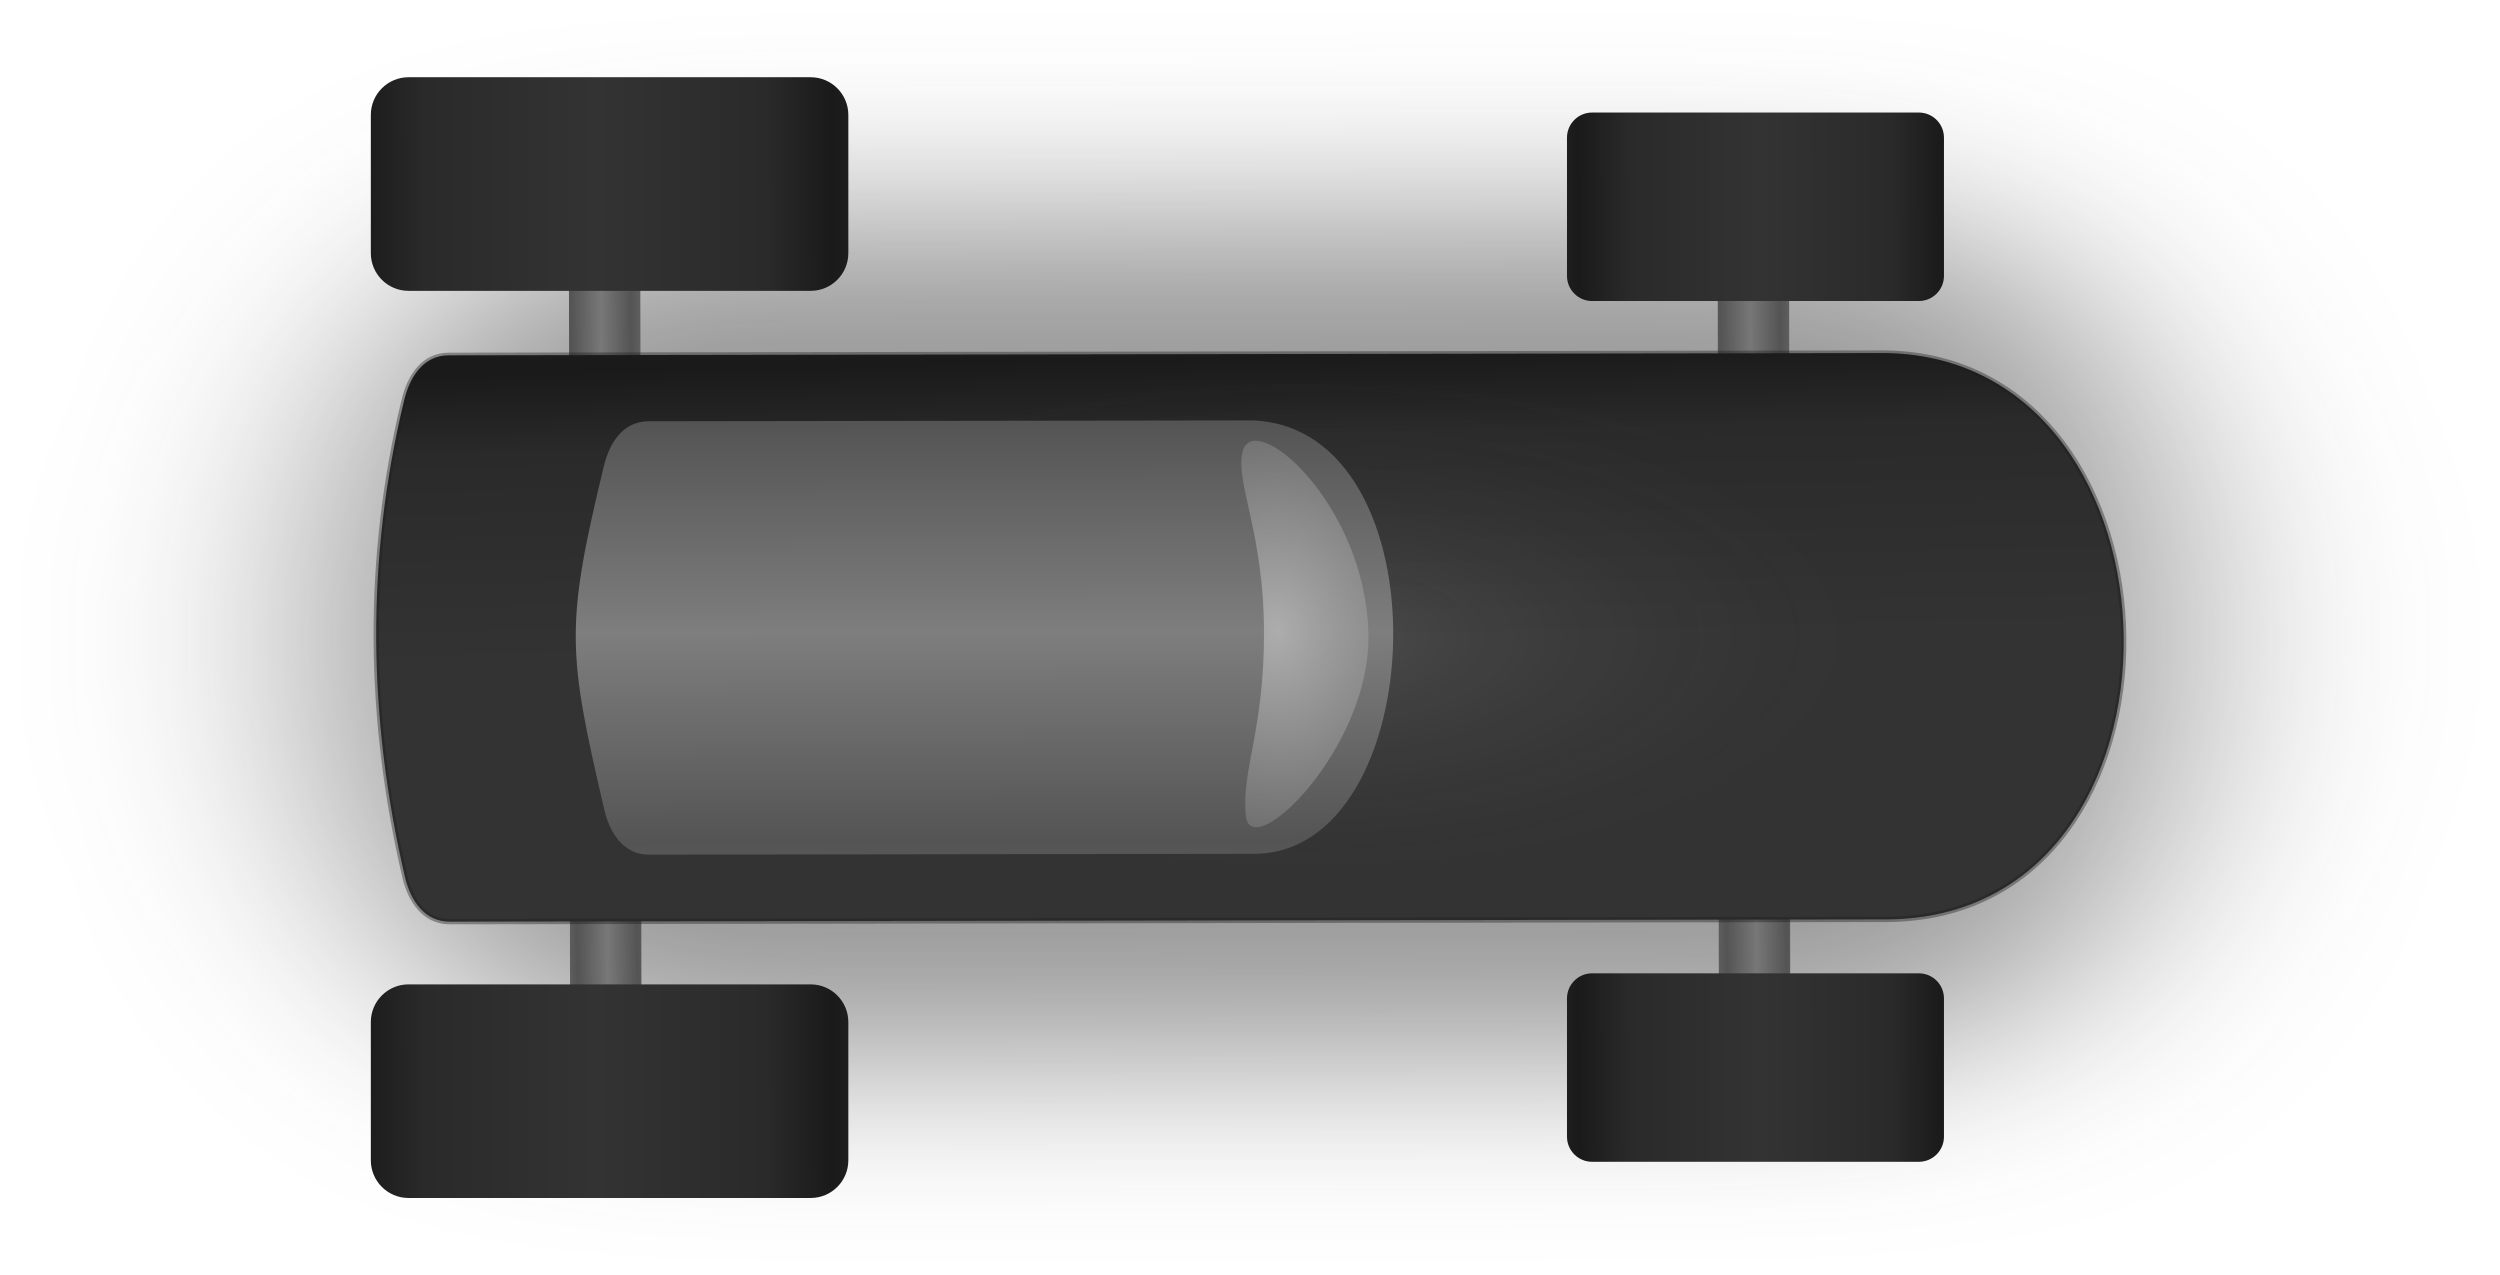
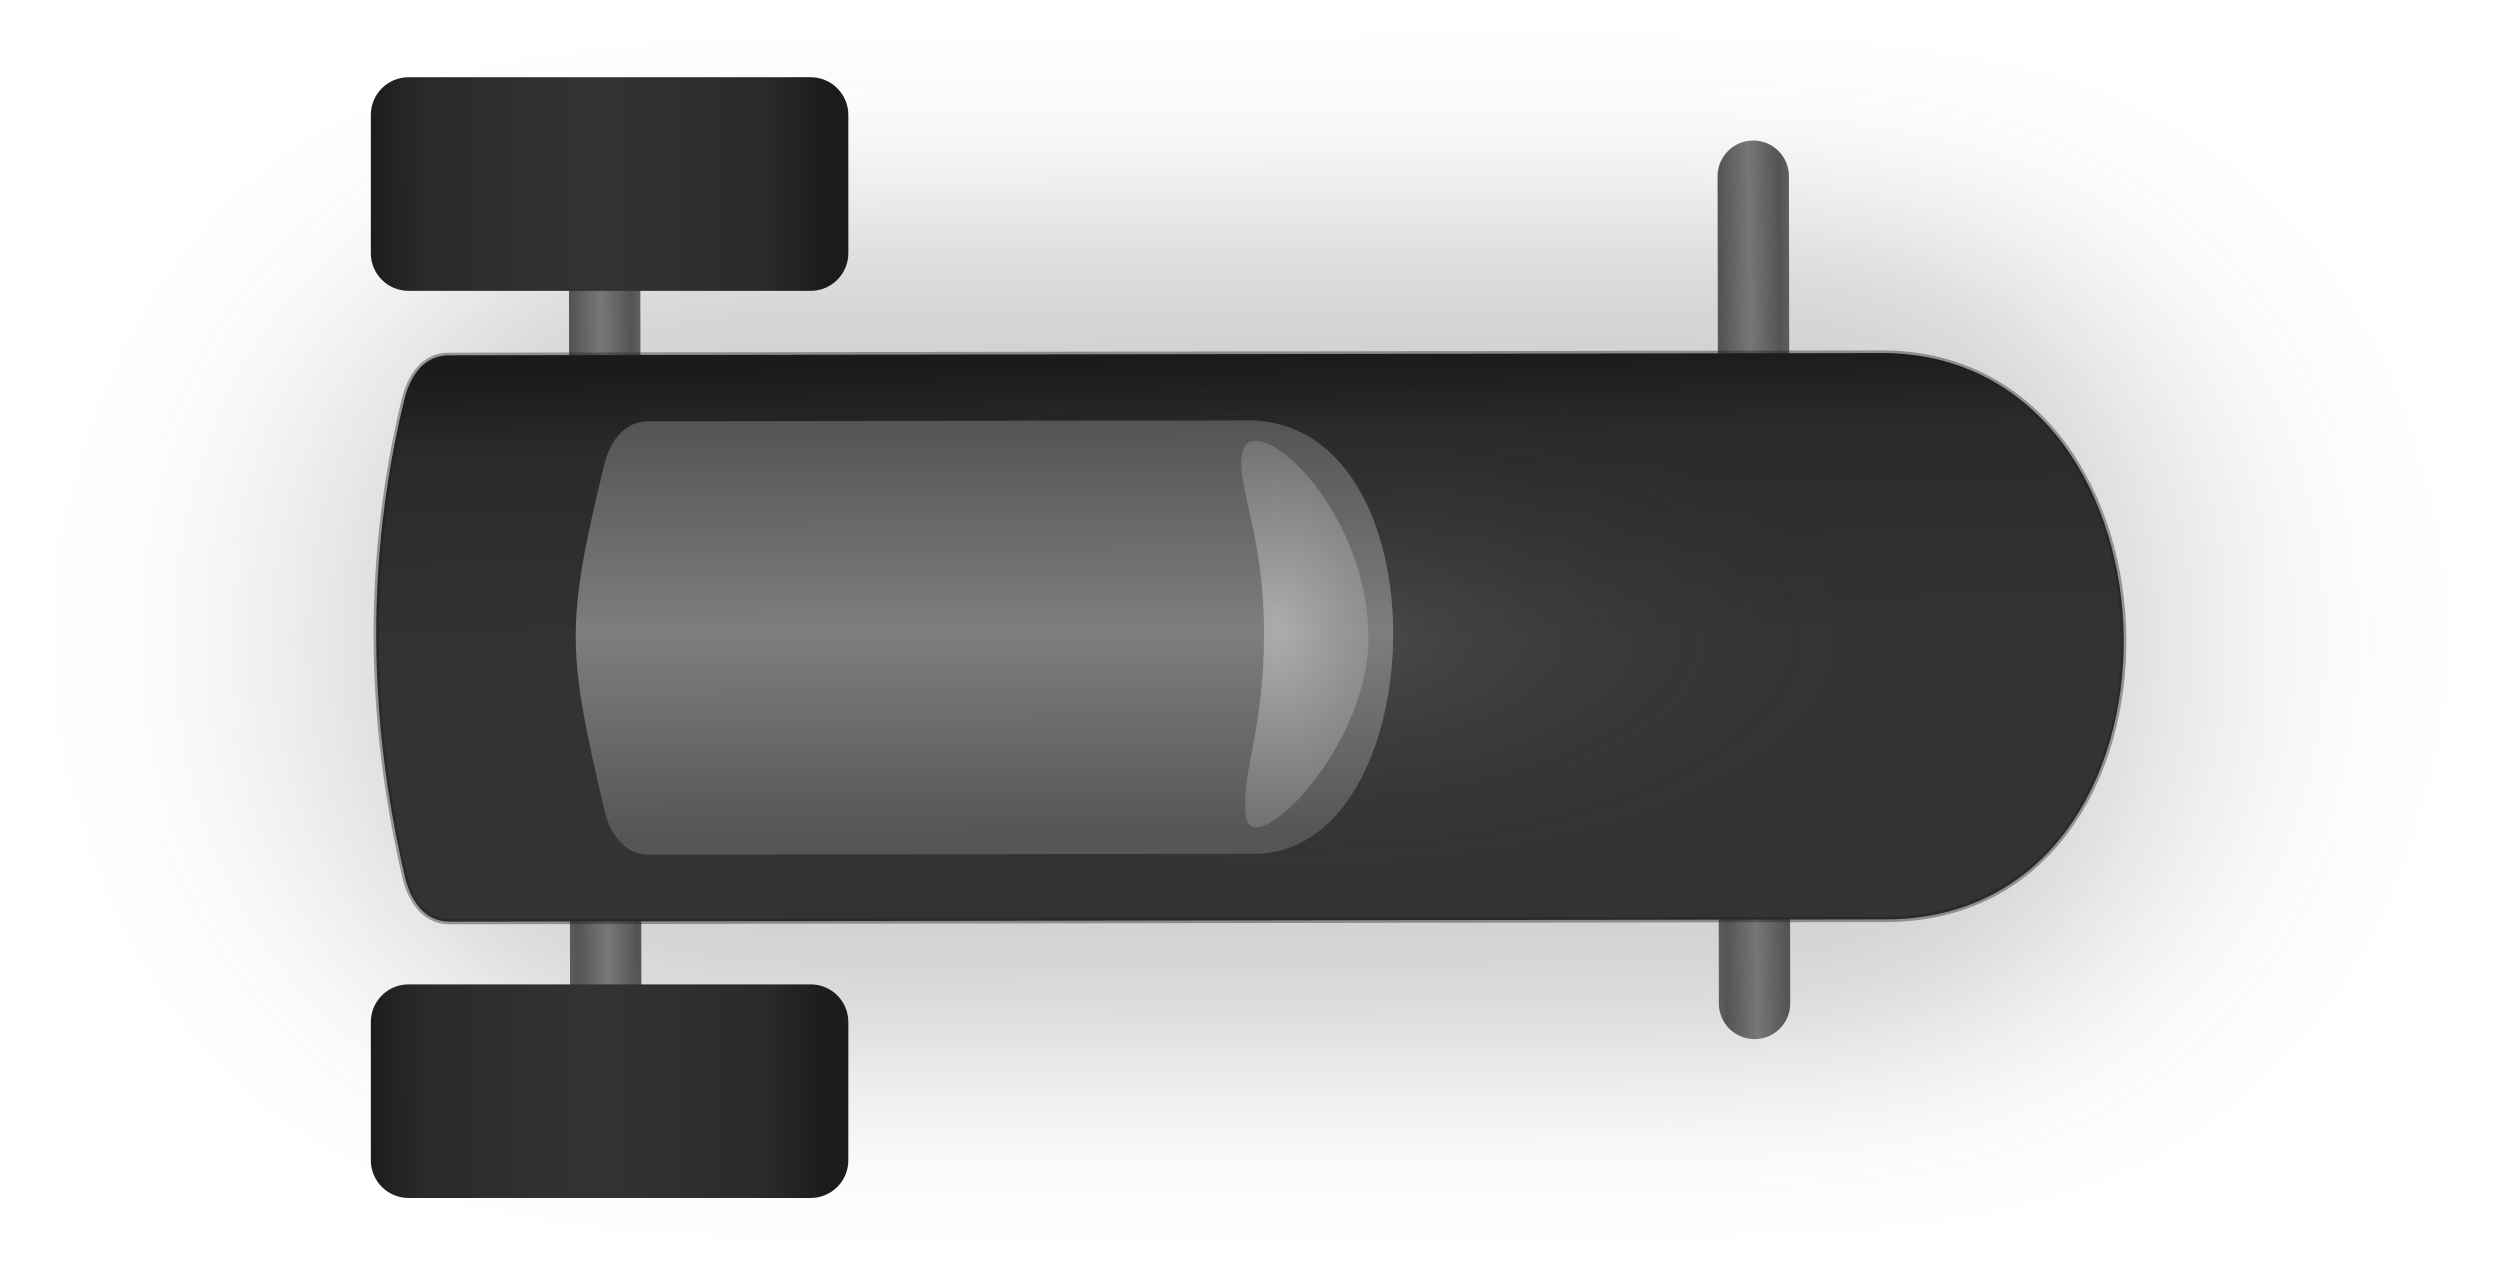
<svg xmlns="http://www.w3.org/2000/svg" xmlns:xlink="http://www.w3.org/1999/xlink" width="19.895mm" height="10.143mm" viewBox="0 0 19.895 10.143" version="1.1" id="svg43377">
  <defs id="defs43374">
    <filter style="color-interpolation-filters:sRGB" id="filter9399" x="-0.252" y="-0.17" width="1.504" height="1.341">
      <feGaussianBlur stdDeviation="0.91" id="feGaussianBlur9401" />
    </filter>
    <linearGradient xlink:href="#linearGradient8035" id="linearGradient22668" gradientUnits="userSpaceOnUse" gradientTransform="translate(7.985312,-173.2101)" x1="64.058" y1="68.963" x2="64.056" y2="68.724" spreadMethod="reflect" />
    <linearGradient id="linearGradient8035">
      <stop style="stop-color:#777777;stop-opacity:1;" offset="0" id="stop8031" />
      <stop style="stop-color:#545454;stop-opacity:1;" offset="1" id="stop8033" />
    </linearGradient>
    <linearGradient id="linearGradient3599">
      <stop style="stop-color:#333333;stop-opacity:1;" offset="0" id="stop3595" />
      <stop style="stop-color:#2a2a2a;stop-opacity:1;" offset="0.723" id="stop3603" />
      <stop style="stop-color:#1a1a1a;stop-opacity:1" offset="1" id="stop3597" />
    </linearGradient>
    <linearGradient xlink:href="#linearGradient14598" id="linearGradient22664" gradientUnits="userSpaceOnUse" gradientTransform="translate(8.354167,-164.0684)" x1="64.058" y1="68.963" x2="64.056" y2="68.724" spreadMethod="reflect" />
    <linearGradient id="linearGradient14598">
      <stop style="stop-color:#787878;stop-opacity:1;" offset="0" id="stop14594" />
      <stop style="stop-color:#545454;stop-opacity:1;" offset="1" id="stop14596" />
    </linearGradient>
    <linearGradient xlink:href="#linearGradient3599" id="linearGradient22662" gradientUnits="userSpaceOnUse" gradientTransform="rotate(89.91142,83.34612,91.57274)" x1="61.616" y1="71.541" x2="59.295" y2="71.59" />
    <radialGradient xlink:href="#linearGradient5833" id="radialGradient22660" gradientUnits="userSpaceOnUse" gradientTransform="matrix(0.7895477,-0.021102,0.00913287,1.829196,20.55651,-224.3768)" cx="61.761" cy="68.333" fx="61.761" fy="68.333" r="2.796" />
    <linearGradient id="linearGradient5833">
      <stop style="stop-color:#ffffff;stop-opacity:0.125;" offset="0" id="stop5829" />
      <stop style="stop-color:#1a1a1a;stop-opacity:0;" offset="1" id="stop5831" />
    </linearGradient>
    <linearGradient xlink:href="#linearGradient6567" id="linearGradient22658" gradientUnits="userSpaceOnUse" gradientTransform="rotate(89.91142,83.08113,91.30814)" x1="61.551" y1="76.417" x2="59.881" y2="76.419" spreadMethod="reflect" />
    <linearGradient id="linearGradient6567">
      <stop style="stop-color:#7e7e7e;stop-opacity:1;" offset="0" id="stop6563" />
      <stop style="stop-color:#545454;stop-opacity:1;" offset="1" id="stop6565" />
    </linearGradient>
    <radialGradient xlink:href="#linearGradient8027" id="radialGradient22656" gradientUnits="userSpaceOnUse" gradientTransform="matrix(0.8757532,-0.03518349,0.04772019,1.187799,43.10697,-15.01906)" cx="61.603" cy="73.185" fx="61.603" fy="73.185" r="1.462" />
    <linearGradient id="linearGradient8027">
      <stop style="stop-color:#adadad;stop-opacity:1;" offset="0" id="stop8023" />
      <stop style="stop-color:#8a8a8a;stop-opacity:0.426;" offset="1" id="stop8025" />
    </linearGradient>
-     <linearGradient xlink:href="#linearGradient3599" id="linearGradient22654" gradientUnits="userSpaceOnUse" gradientTransform="matrix(1.000602,0,0,0.7681807,14.73674,-157.4159)" x1="58.136" y1="69.023" x2="58.139" y2="70.904" spreadMethod="reflect" />
+     <linearGradient xlink:href="#linearGradient3599" id="linearGradient22654" gradientUnits="userSpaceOnUse" gradientTransform="matrix(1.000602,0,0,0.7681807,14.73674,51.293)" x1="58.136" y1="69.023" x2="58.139" y2="70.904" spreadMethod="reflect" />
    <linearGradient xlink:href="#linearGradient3599" id="linearGradient22652" gradientUnits="userSpaceOnUse" gradientTransform="translate(8.062602,-164.1472)" x1="58.136" y1="69.023" x2="58.139" y2="70.904" spreadMethod="reflect" />
    <linearGradient xlink:href="#linearGradient3599" id="linearGradient48935" gradientUnits="userSpaceOnUse" gradientTransform="translate(15.28152,-164.1472)" x1="58.136" y1="69.023" x2="58.139" y2="70.904" spreadMethod="reflect" />
-     <linearGradient xlink:href="#linearGradient3599" id="linearGradient48939" gradientUnits="userSpaceOnUse" gradientTransform="matrix(1.000602,0,0,0.7681807,7.91791,-157.4159)" x1="58.136" y1="69.023" x2="58.139" y2="70.904" spreadMethod="reflect" />
+     <linearGradient xlink:href="#linearGradient3599" id="linearGradient48939" gradientUnits="userSpaceOnUse" gradientTransform="matrix(1.000602,0,0,0.7681807,7.91791,51.293)" x1="58.136" y1="69.023" x2="58.139" y2="70.904" spreadMethod="reflect" />
  </defs>
  <g id="layer1" transform="translate(-90.38395,-64.72341)">
-     <rect style="mix-blend-mode:normal;fill:#303030;fill-opacity:0.49;stroke:none;stroke-width:0.155;stroke-linecap:round;stroke-linejoin:bevel;stroke-dasharray:none;stroke-opacity:0.393;paint-order:markers fill stroke;filter:url(#filter9399)" id="rect22628" width="8.671" height="12.819" x="57.253" y="67.161" ry="2.216" transform="matrix(0.00119894,0.7755432,-1.156583,0.001788,185.3477,21.89895)" rx="4.25" />
+     <rect style="mix-blend-mode:normal;fill:#303030;fill-opacity:0.49;stroke:none;stroke-width:0.155;stroke-linecap:round;stroke-linejoin:bevel;stroke-dasharray:none;stroke-opacity:0.393;paint-order:markers fill stroke;filter:url(#filter9399);opacity:0.46" id="rect22628" width="8.671" height="12.819" x="57.253" y="67.161" ry="2.216" transform="matrix(0.00119894,0.7755432,-1.156583,0.001788,185.3477,21.89895)" rx="4.25" />
    <rect style="fill:url(#linearGradient22668);fill-opacity:1;stroke:none;stroke-width:0.042;stroke-linecap:round;stroke-opacity:0.393;paint-order:markers fill stroke" id="rect22630" width="7.151" height="0.568" x="66.003" y="-104.518" ry="0.284" transform="rotate(89.91142)" />
    <rect style="fill:url(#linearGradient22664);fill-opacity:1;stroke:none;stroke-width:0.042;stroke-linecap:round;stroke-opacity:0.393;paint-order:markers fill stroke" id="rect22634" width="7.151" height="0.568" x="66.372" y="-95.376" ry="0.284" transform="rotate(89.91142)" />
    <path id="path22636" style="fill:url(#linearGradient22662);fill-opacity:1;stroke:#1d1d1d;stroke-width:0.042;stroke-linecap:round;stroke-opacity:0.393;paint-order:markers fill stroke" d="m 105.401,72.04 -11.439,0.018 c -0.196,3.4e-4 -0.31,-0.163 -0.355,-0.354 -0.295,-1.262 -0.314,-2.528 -0.006,-3.798 0.046,-0.191 0.157,-0.355 0.354,-0.355 l 11.439,-0.018 c 2.477,0.042 2.562,4.494 0.007,4.507 z" />
    <ellipse style="mix-blend-mode:lighten;fill:url(#radialGradient22660);fill-opacity:1;stroke:none;stroke-width:0.236;stroke-linecap:round;stroke-linejoin:bevel;stroke-dasharray:none;stroke-opacity:0.393;paint-order:markers fill stroke" id="ellipse22638" cx="69.944" cy="-100.685" rx="2.796" ry="5.119" transform="matrix(0.00162089,0.9999987,-0.9999989,0.00147456,0,0)" />
    <path id="path22640" style="fill:url(#linearGradient22658);fill-opacity:1;stroke:none;stroke-width:0.042;stroke-linecap:round;stroke-opacity:0.393;paint-order:markers fill stroke" d="m 100.358,71.518 -4.809,0.007 c -0.196,3.4e-4 -0.31,-0.163 -0.355,-0.354 -0.295,-1.262 -0.312,-1.469 -0.004,-2.74 0.046,-0.191 0.157,-0.355 0.354,-0.355 l 4.809,-0.007 c 1.552,0.06 1.427,3.458 0.005,3.449 z" />
    <path id="path22642" style="fill:url(#radialGradient22656);fill-opacity:1;stroke:none;stroke-width:0.065;stroke-linecap:round;stroke-opacity:0.393;paint-order:markers fill stroke" d="m 100.299,71.218 c -0.039,-0.364 0.145,-0.673 0.144,-1.462 -10e-4,-0.79 -0.226,-1.18 -0.172,-1.432 0.079,-0.368 0.983,0.404 1.003,1.448 0.018,0.907 -0.934,1.827 -0.975,1.447 z" />
-     <rect style="fill:url(#linearGradient22654);fill-opacity:1;stroke:none;stroke-width:0.137;stroke-linecap:round;stroke-dasharray:none;stroke-opacity:1;paint-order:markers fill stroke" id="rect22644" width="1.5" height="3" x="72.469" y="-105.854" ry="0.2" transform="rotate(90)" />
    <rect style="fill:url(#linearGradient22652);fill-opacity:1;stroke:none;stroke-width:0.042;stroke-linecap:round;stroke-opacity:0.393;paint-order:markers fill stroke" id="rect22646" width="1.7" height="3.8" x="65.338" y="-97.135" ry="0.3" transform="rotate(90)" />
    <rect style="fill:url(#linearGradient48935);fill-opacity:1;stroke:none;stroke-width:0.042;stroke-linecap:round;stroke-opacity:0.393;paint-order:markers fill stroke" id="rect48933" width="1.7" height="3.8" x="72.557" y="-97.135" ry="0.3" transform="rotate(90)" />
-     <rect style="fill:url(#linearGradient48939);fill-opacity:1;stroke:none;stroke-width:0.137;stroke-linecap:round;stroke-dasharray:none;stroke-opacity:1;paint-order:markers fill stroke" id="rect48937" width="1.5" height="3" x="65.619" y="-105.854" ry="0.2" transform="rotate(90)" />
+   </g>
+   <g id="layer4" style="display:none">
+     <rect style="fill:url(#linearGradient22654);fill-opacity:1;stroke:none;stroke-width:0.137;stroke-linecap:round;stroke-dasharray:none;stroke-opacity:1;paint-order:markers fill stroke" id="rect22644" width="1.5" height="3" x="72.469" y="102.854" ry="0.2" transform="matrix(0,1,1,0,-90.38395,-64.72341)" />
+     <rect style="fill:url(#linearGradient48939);fill-opacity:1;stroke:none;stroke-width:0.137;stroke-linecap:round;stroke-dasharray:none;stroke-opacity:1;paint-order:markers fill stroke" id="rect48937" width="1.5" height="3" x="65.619" y="102.854" ry="0.2" transform="matrix(0,1,1,0,-90.38395,-64.72341)" />
  </g>
</svg>
